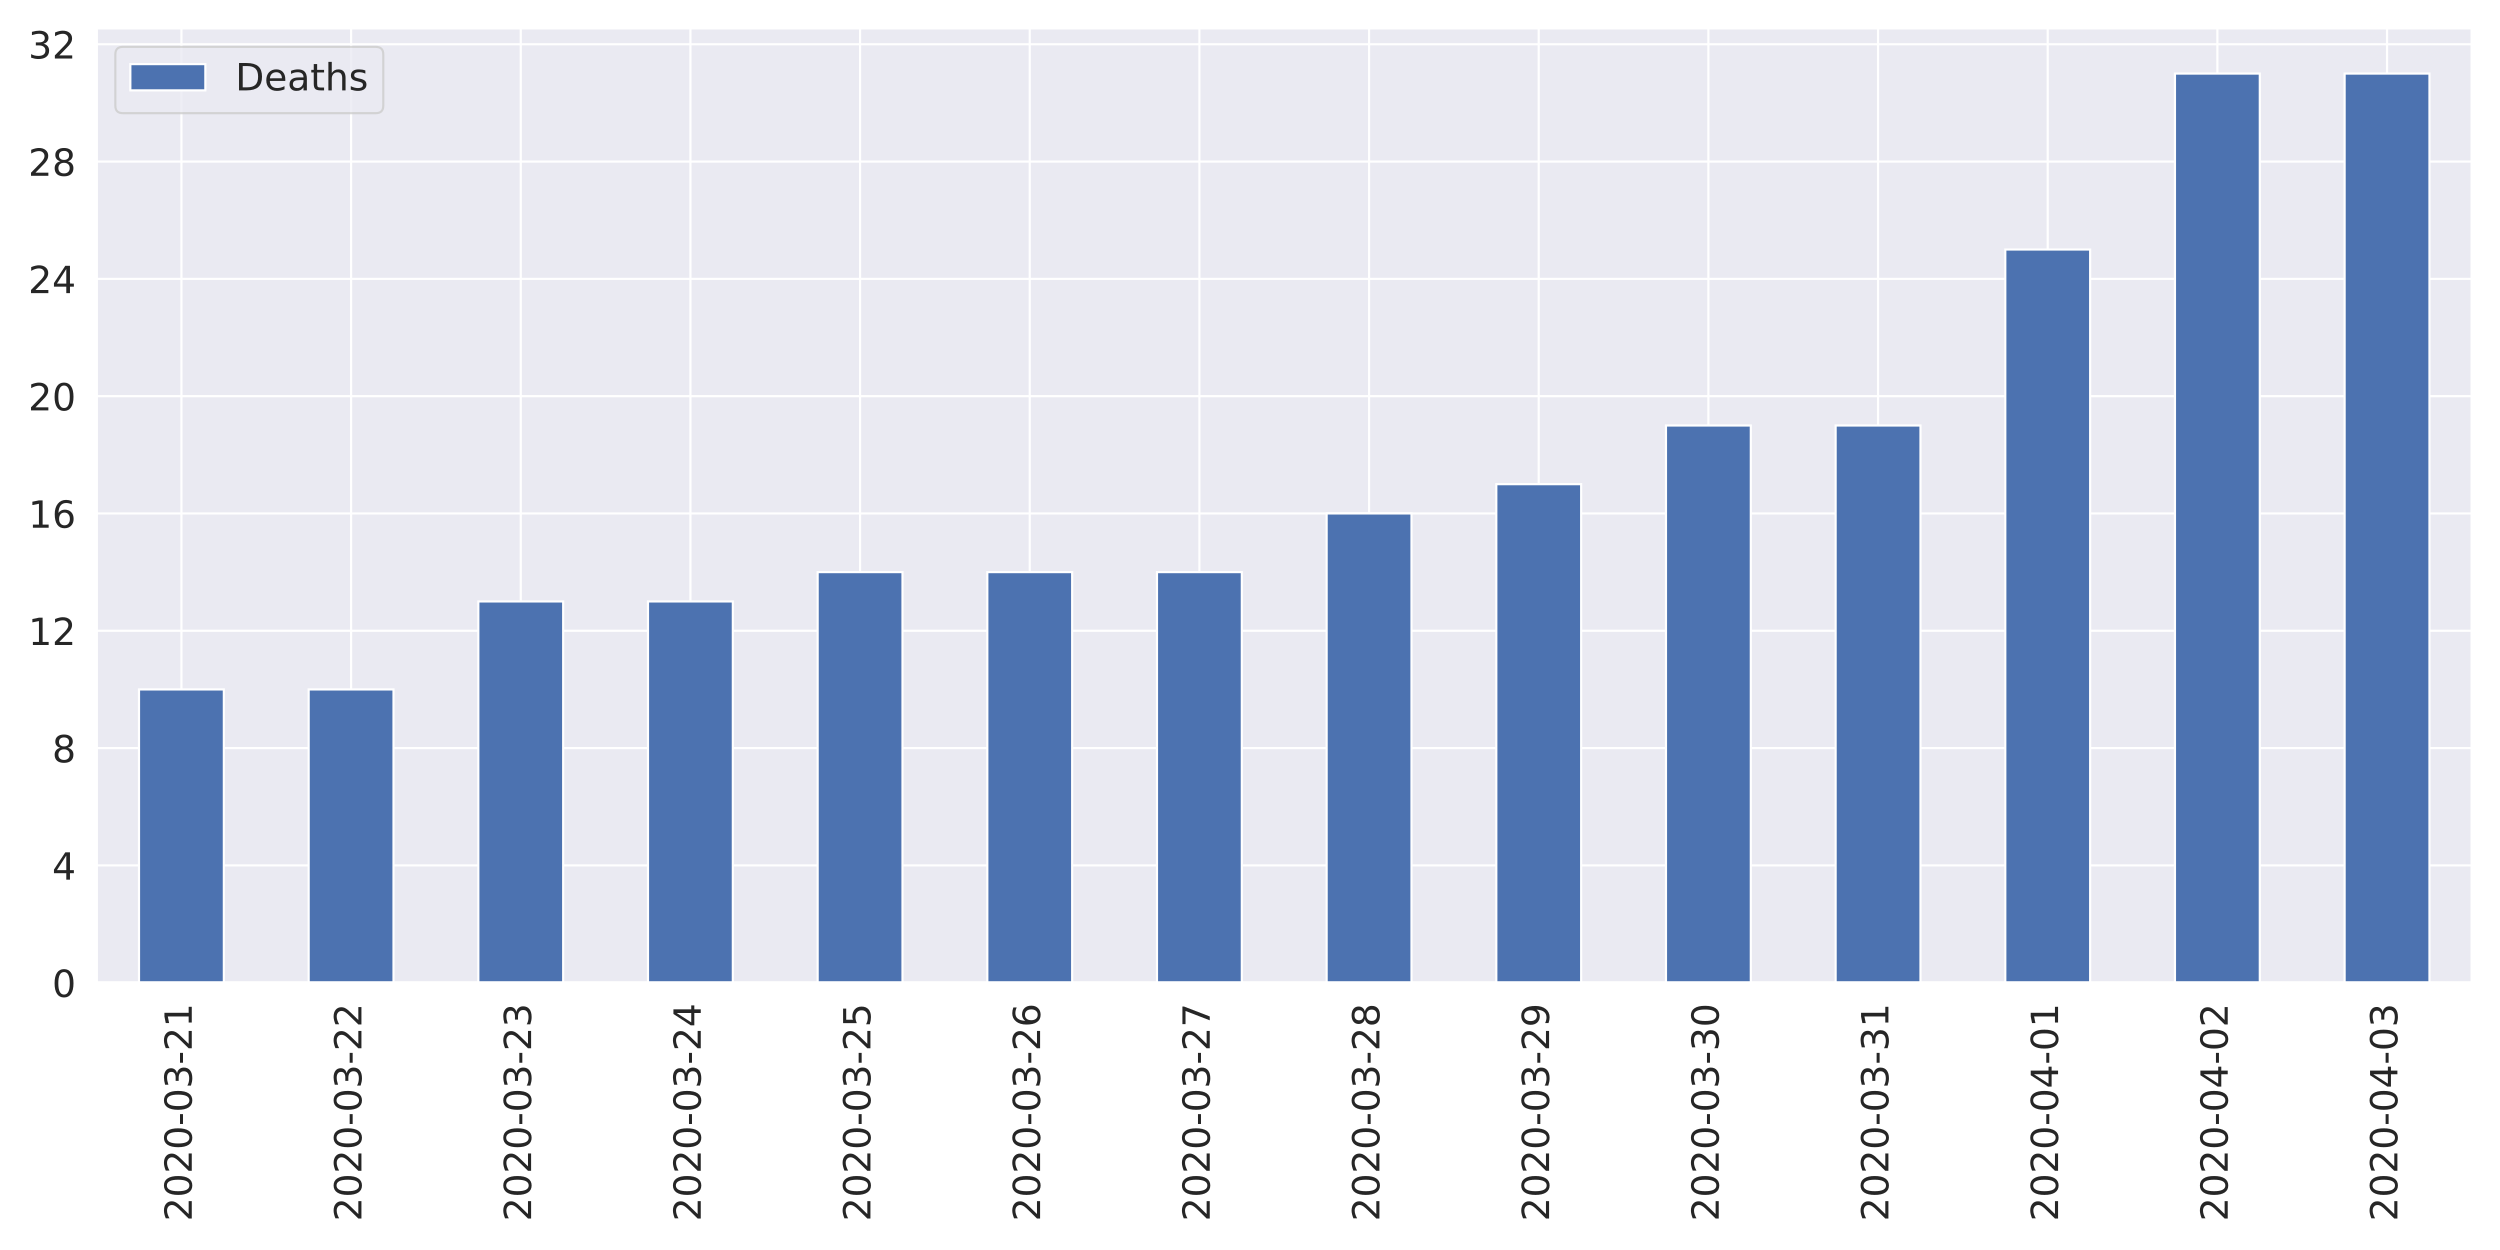
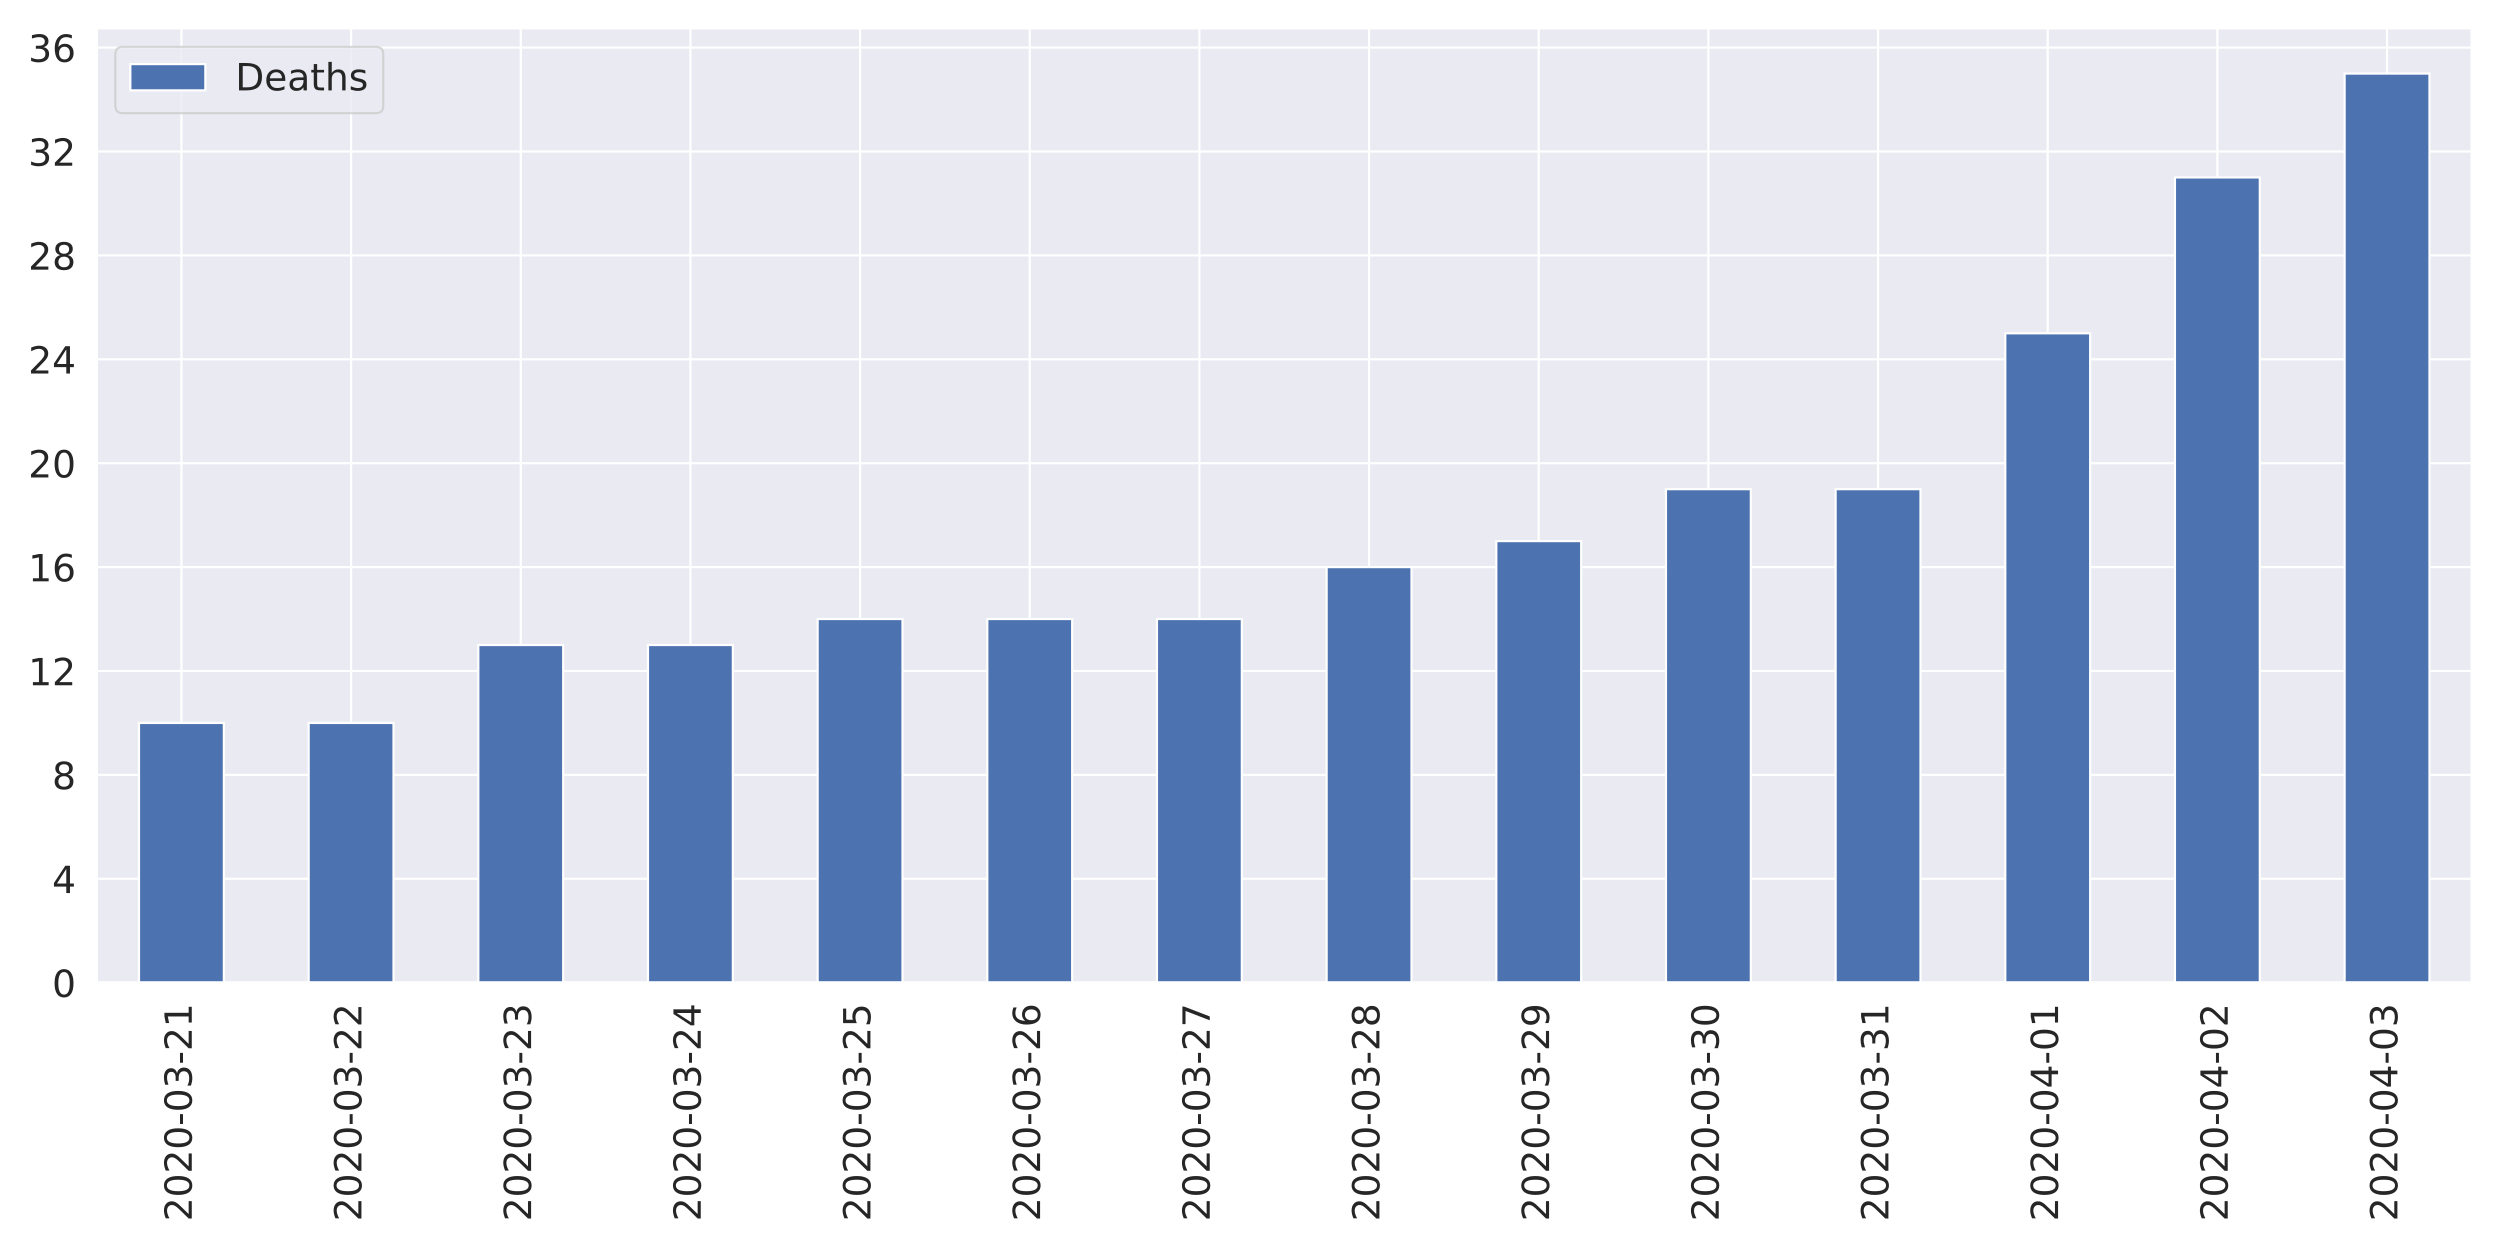
<svg xmlns="http://www.w3.org/2000/svg" xmlns:xlink="http://www.w3.org/1999/xlink" height="576pt" version="1.1" viewBox="0 0 1152 576" width="1152pt">
  <defs>
    <style type="text/css">
*{stroke-linecap:butt;stroke-linejoin:round;}
  </style>
  </defs>
  <g id="figure_1">
    <g id="patch_1">
      <path d="M 0 576  L 1152 576  L 1152 0  L 0 0  z " style="fill:#ffffff;" />
    </g>
    <g id="axes_1">
      <g id="patch_2">
        <path d="M 44.51 452.83  L 1139.04 452.83  L 1139.04 12.96  L 44.51 12.96  z " style="fill:#eaeaf2;" />
      </g>
      <g id="matplotlib.axis_1">
        <g id="xtick_1">
          <g id="line2d_1">
            <path clip-path="url(#p0f785cb7fe)" d="M 83.6 452.83  L 83.6 12.96  " style="fill:none;stroke:#ffffff;stroke-linecap:round;" />
          </g>
          <g id="text_1">
            <defs>
              <path d="M 19.188 8.297  L 53.609 8.297  L 53.609 0  L 7.328 0  L 7.328 8.297  Q 12.938 14.109 22.625 23.891  Q 32.328 33.688 34.812 36.531  Q 39.547 41.844 41.422 45.531  Q 43.312 49.219 43.312 52.781  Q 43.312 58.594 39.234 62.25  Q 35.156 65.922 28.609 65.922  Q 23.969 65.922 18.812 64.312  Q 13.672 62.703 7.812 59.422  L 7.812 69.391  Q 13.766 71.781 18.938 73  Q 24.125 74.219 28.422 74.219  Q 39.75 74.219 46.484 68.547  Q 53.219 62.891 53.219 53.422  Q 53.219 48.922 51.531 44.891  Q 49.859 40.875 45.406 35.406  Q 44.188 33.984 37.641 27.219  Q 31.109 20.453 19.188 8.297  z " id="DejaVuSans-50" />
              <path d="M 31.781 66.406  Q 24.172 66.406 20.328 58.906  Q 16.5 51.422 16.5 36.375  Q 16.5 21.391 20.328 13.891  Q 24.172 6.391 31.781 6.391  Q 39.453 6.391 43.281 13.891  Q 47.125 21.391 47.125 36.375  Q 47.125 51.422 43.281 58.906  Q 39.453 66.406 31.781 66.406  z M 31.781 74.219  Q 44.047 74.219 50.516 64.516  Q 56.984 54.828 56.984 36.375  Q 56.984 17.969 50.516 8.266  Q 44.047 -1.422 31.781 -1.422  Q 19.531 -1.422 13.062 8.266  Q 6.594 17.969 6.594 36.375  Q 6.594 54.828 13.062 64.516  Q 19.531 74.219 31.781 74.219  z " id="DejaVuSans-48" />
              <path d="M 4.891 31.391  L 31.203 31.391  L 31.203 23.391  L 4.891 23.391  z " id="DejaVuSans-45" />
              <path d="M 40.578 39.312  Q 47.656 37.797 51.625 33  Q 55.609 28.219 55.609 21.188  Q 55.609 10.406 48.188 4.484  Q 40.766 -1.422 27.094 -1.422  Q 22.516 -1.422 17.656 -0.516  Q 12.797 0.391 7.625 2.203  L 7.625 11.719  Q 11.719 9.328 16.594 8.109  Q 21.484 6.891 26.812 6.891  Q 36.078 6.891 40.938 10.547  Q 45.797 14.203 45.797 21.188  Q 45.797 27.641 41.281 31.266  Q 36.766 34.906 28.719 34.906  L 20.219 34.906  L 20.219 43.016  L 29.109 43.016  Q 36.375 43.016 40.234 45.922  Q 44.094 48.828 44.094 54.297  Q 44.094 59.906 40.109 62.906  Q 36.141 65.922 28.719 65.922  Q 24.656 65.922 20.016 65.031  Q 15.375 64.156 9.812 62.312  L 9.812 71.094  Q 15.438 72.656 20.344 73.438  Q 25.25 74.219 29.594 74.219  Q 40.828 74.219 47.359 69.109  Q 53.906 64.016 53.906 55.328  Q 53.906 49.266 50.438 45.094  Q 46.969 40.922 40.578 39.312  z " id="DejaVuSans-51" />
              <path d="M 12.406 8.297  L 28.516 8.297  L 28.516 63.922  L 10.984 60.406  L 10.984 69.391  L 28.422 72.906  L 38.281 72.906  L 38.281 8.297  L 54.391 8.297  L 54.391 0  L 12.406 0  z " id="DejaVuSans-49" />
            </defs>
            <g style="fill:#262626;" transform="translate(88.36856 562.7538)rotate(-90)scale(0.1728 -0.1728)">
              <use xlink:href="#DejaVuSans-50" />
              <use x="63.623" xlink:href="#DejaVuSans-48" />
              <use x="127.246" xlink:href="#DejaVuSans-50" />
              <use x="190.869" xlink:href="#DejaVuSans-48" />
              <use x="254.492" xlink:href="#DejaVuSans-45" />
              <use x="290.576" xlink:href="#DejaVuSans-48" />
              <use x="354.199" xlink:href="#DejaVuSans-51" />
              <use x="417.822" xlink:href="#DejaVuSans-45" />
              <use x="453.906" xlink:href="#DejaVuSans-50" />
              <use x="517.529" xlink:href="#DejaVuSans-49" />
            </g>
          </g>
        </g>
        <g id="xtick_2">
          <g id="line2d_2">
            <path clip-path="url(#p0f785cb7fe)" d="M 161.781 452.83  L 161.781 12.96  " style="fill:none;stroke:#ffffff;stroke-linecap:round;" />
          </g>
          <g id="text_2">
            <g style="fill:#262626;" transform="translate(166.5493 562.7538)rotate(-90)scale(0.1728 -0.1728)">
              <use xlink:href="#DejaVuSans-50" />
              <use x="63.623" xlink:href="#DejaVuSans-48" />
              <use x="127.246" xlink:href="#DejaVuSans-50" />
              <use x="190.869" xlink:href="#DejaVuSans-48" />
              <use x="254.492" xlink:href="#DejaVuSans-45" />
              <use x="290.576" xlink:href="#DejaVuSans-48" />
              <use x="354.199" xlink:href="#DejaVuSans-51" />
              <use x="417.822" xlink:href="#DejaVuSans-45" />
              <use x="453.906" xlink:href="#DejaVuSans-50" />
              <use x="517.529" xlink:href="#DejaVuSans-50" />
            </g>
          </g>
        </g>
        <g id="xtick_3">
          <g id="line2d_3">
            <path clip-path="url(#p0f785cb7fe)" d="M 239.962 452.83  L 239.962 12.96  " style="fill:none;stroke:#ffffff;stroke-linecap:round;" />
          </g>
          <g id="text_3">
            <g style="fill:#262626;" transform="translate(244.73 562.7538)rotate(-90)scale(0.1728 -0.1728)">
              <use xlink:href="#DejaVuSans-50" />
              <use x="63.623" xlink:href="#DejaVuSans-48" />
              <use x="127.246" xlink:href="#DejaVuSans-50" />
              <use x="190.869" xlink:href="#DejaVuSans-48" />
              <use x="254.492" xlink:href="#DejaVuSans-45" />
              <use x="290.576" xlink:href="#DejaVuSans-48" />
              <use x="354.199" xlink:href="#DejaVuSans-51" />
              <use x="417.822" xlink:href="#DejaVuSans-45" />
              <use x="453.906" xlink:href="#DejaVuSans-50" />
              <use x="517.529" xlink:href="#DejaVuSans-51" />
            </g>
          </g>
        </g>
        <g id="xtick_4">
          <g id="line2d_4">
            <path clip-path="url(#p0f785cb7fe)" d="M 318.142 452.83  L 318.142 12.96  " style="fill:none;stroke:#ffffff;stroke-linecap:round;" />
          </g>
          <g id="text_4">
            <defs>
              <path d="M 37.797 64.312  L 12.891 25.391  L 37.797 25.391  z M 35.203 72.906  L 47.609 72.906  L 47.609 25.391  L 58.016 25.391  L 58.016 17.188  L 47.609 17.188  L 47.609 0  L 37.797 0  L 37.797 17.188  L 4.891 17.188  L 4.891 26.703  z " id="DejaVuSans-52" />
            </defs>
            <g style="fill:#262626;" transform="translate(322.9107 562.7538)rotate(-90)scale(0.1728 -0.1728)">
              <use xlink:href="#DejaVuSans-50" />
              <use x="63.623" xlink:href="#DejaVuSans-48" />
              <use x="127.246" xlink:href="#DejaVuSans-50" />
              <use x="190.869" xlink:href="#DejaVuSans-48" />
              <use x="254.492" xlink:href="#DejaVuSans-45" />
              <use x="290.576" xlink:href="#DejaVuSans-48" />
              <use x="354.199" xlink:href="#DejaVuSans-51" />
              <use x="417.822" xlink:href="#DejaVuSans-45" />
              <use x="453.906" xlink:href="#DejaVuSans-50" />
              <use x="517.529" xlink:href="#DejaVuSans-52" />
            </g>
          </g>
        </g>
        <g id="xtick_5">
          <g id="line2d_5">
            <path clip-path="url(#p0f785cb7fe)" d="M 396.323 452.83  L 396.323 12.96  " style="fill:none;stroke:#ffffff;stroke-linecap:round;" />
          </g>
          <g id="text_5">
            <defs>
              <path d="M 10.797 72.906  L 49.516 72.906  L 49.516 64.594  L 19.828 64.594  L 19.828 46.734  Q 21.969 47.469 24.109 47.828  Q 26.266 48.188 28.422 48.188  Q 40.625 48.188 47.75 41.5  Q 54.891 34.812 54.891 23.391  Q 54.891 11.625 47.562 5.094  Q 40.234 -1.422 26.906 -1.422  Q 22.312 -1.422 17.547 -0.641  Q 12.797 0.141 7.719 1.703  L 7.719 11.625  Q 12.109 9.234 16.797 8.062  Q 21.484 6.891 26.703 6.891  Q 35.156 6.891 40.078 11.328  Q 45.016 15.766 45.016 23.391  Q 45.016 31 40.078 35.438  Q 35.156 39.891 26.703 39.891  Q 22.75 39.891 18.812 39.016  Q 14.891 38.141 10.797 36.281  z " id="DejaVuSans-53" />
            </defs>
            <g style="fill:#262626;" transform="translate(401.0914 562.7538)rotate(-90)scale(0.1728 -0.1728)">
              <use xlink:href="#DejaVuSans-50" />
              <use x="63.623" xlink:href="#DejaVuSans-48" />
              <use x="127.246" xlink:href="#DejaVuSans-50" />
              <use x="190.869" xlink:href="#DejaVuSans-48" />
              <use x="254.492" xlink:href="#DejaVuSans-45" />
              <use x="290.576" xlink:href="#DejaVuSans-48" />
              <use x="354.199" xlink:href="#DejaVuSans-51" />
              <use x="417.822" xlink:href="#DejaVuSans-45" />
              <use x="453.906" xlink:href="#DejaVuSans-50" />
              <use x="517.529" xlink:href="#DejaVuSans-53" />
            </g>
          </g>
        </g>
        <g id="xtick_6">
          <g id="line2d_6">
            <path clip-path="url(#p0f785cb7fe)" d="M 474.504 452.83  L 474.504 12.96  " style="fill:none;stroke:#ffffff;stroke-linecap:round;" />
          </g>
          <g id="text_6">
            <defs>
              <path d="M 33.016 40.375  Q 26.375 40.375 22.484 35.828  Q 18.609 31.297 18.609 23.391  Q 18.609 15.531 22.484 10.953  Q 26.375 6.391 33.016 6.391  Q 39.656 6.391 43.531 10.953  Q 47.406 15.531 47.406 23.391  Q 47.406 31.297 43.531 35.828  Q 39.656 40.375 33.016 40.375  z M 52.594 71.297  L 52.594 62.312  Q 48.875 64.062 45.094 64.984  Q 41.312 65.922 37.594 65.922  Q 27.828 65.922 22.672 59.328  Q 17.531 52.734 16.797 39.406  Q 19.672 43.656 24.016 45.922  Q 28.375 48.188 33.594 48.188  Q 44.578 48.188 50.953 41.516  Q 57.328 34.859 57.328 23.391  Q 57.328 12.156 50.688 5.359  Q 44.047 -1.422 33.016 -1.422  Q 20.359 -1.422 13.672 8.266  Q 6.984 17.969 6.984 36.375  Q 6.984 53.656 15.188 63.938  Q 23.391 74.219 37.203 74.219  Q 40.922 74.219 44.703 73.484  Q 48.484 72.75 52.594 71.297  z " id="DejaVuSans-54" />
            </defs>
            <g style="fill:#262626;" transform="translate(479.2721 562.7538)rotate(-90)scale(0.1728 -0.1728)">
              <use xlink:href="#DejaVuSans-50" />
              <use x="63.623" xlink:href="#DejaVuSans-48" />
              <use x="127.246" xlink:href="#DejaVuSans-50" />
              <use x="190.869" xlink:href="#DejaVuSans-48" />
              <use x="254.492" xlink:href="#DejaVuSans-45" />
              <use x="290.576" xlink:href="#DejaVuSans-48" />
              <use x="354.199" xlink:href="#DejaVuSans-51" />
              <use x="417.822" xlink:href="#DejaVuSans-45" />
              <use x="453.906" xlink:href="#DejaVuSans-50" />
              <use x="517.529" xlink:href="#DejaVuSans-54" />
            </g>
          </g>
        </g>
        <g id="xtick_7">
          <g id="line2d_7">
            <path clip-path="url(#p0f785cb7fe)" d="M 552.685 452.83  L 552.685 12.96  " style="fill:none;stroke:#ffffff;stroke-linecap:round;" />
          </g>
          <g id="text_7">
            <defs>
              <path d="M 8.203 72.906  L 55.078 72.906  L 55.078 68.703  L 28.609 0  L 18.312 0  L 43.219 64.594  L 8.203 64.594  z " id="DejaVuSans-55" />
            </defs>
            <g style="fill:#262626;" transform="translate(557.4528 562.7538)rotate(-90)scale(0.1728 -0.1728)">
              <use xlink:href="#DejaVuSans-50" />
              <use x="63.623" xlink:href="#DejaVuSans-48" />
              <use x="127.246" xlink:href="#DejaVuSans-50" />
              <use x="190.869" xlink:href="#DejaVuSans-48" />
              <use x="254.492" xlink:href="#DejaVuSans-45" />
              <use x="290.576" xlink:href="#DejaVuSans-48" />
              <use x="354.199" xlink:href="#DejaVuSans-51" />
              <use x="417.822" xlink:href="#DejaVuSans-45" />
              <use x="453.906" xlink:href="#DejaVuSans-50" />
              <use x="517.529" xlink:href="#DejaVuSans-55" />
            </g>
          </g>
        </g>
        <g id="xtick_8">
          <g id="line2d_8">
            <path clip-path="url(#p0f785cb7fe)" d="M 630.865 452.83  L 630.865 12.96  " style="fill:none;stroke:#ffffff;stroke-linecap:round;" />
          </g>
          <g id="text_8">
            <defs>
              <path d="M 31.781 34.625  Q 24.75 34.625 20.719 30.859  Q 16.703 27.094 16.703 20.516  Q 16.703 13.922 20.719 10.156  Q 24.75 6.391 31.781 6.391  Q 38.812 6.391 42.859 10.172  Q 46.922 13.969 46.922 20.516  Q 46.922 27.094 42.891 30.859  Q 38.875 34.625 31.781 34.625  z M 21.922 38.812  Q 15.578 40.375 12.031 44.719  Q 8.5 49.078 8.5 55.328  Q 8.5 64.062 14.719 69.141  Q 20.953 74.219 31.781 74.219  Q 42.672 74.219 48.875 69.141  Q 55.078 64.062 55.078 55.328  Q 55.078 49.078 51.531 44.719  Q 48 40.375 41.703 38.812  Q 48.828 37.156 52.797 32.312  Q 56.781 27.484 56.781 20.516  Q 56.781 9.906 50.312 4.234  Q 43.844 -1.422 31.781 -1.422  Q 19.734 -1.422 13.25 4.234  Q 6.781 9.906 6.781 20.516  Q 6.781 27.484 10.781 32.312  Q 14.797 37.156 21.922 38.812  z M 18.312 54.391  Q 18.312 48.734 21.844 45.562  Q 25.391 42.391 31.781 42.391  Q 38.141 42.391 41.719 45.562  Q 45.312 48.734 45.312 54.391  Q 45.312 60.062 41.719 63.234  Q 38.141 66.406 31.781 66.406  Q 25.391 66.406 21.844 63.234  Q 18.312 60.062 18.312 54.391  z " id="DejaVuSans-56" />
            </defs>
            <g style="fill:#262626;" transform="translate(635.6336 562.7538)rotate(-90)scale(0.1728 -0.1728)">
              <use xlink:href="#DejaVuSans-50" />
              <use x="63.623" xlink:href="#DejaVuSans-48" />
              <use x="127.246" xlink:href="#DejaVuSans-50" />
              <use x="190.869" xlink:href="#DejaVuSans-48" />
              <use x="254.492" xlink:href="#DejaVuSans-45" />
              <use x="290.576" xlink:href="#DejaVuSans-48" />
              <use x="354.199" xlink:href="#DejaVuSans-51" />
              <use x="417.822" xlink:href="#DejaVuSans-45" />
              <use x="453.906" xlink:href="#DejaVuSans-50" />
              <use x="517.529" xlink:href="#DejaVuSans-56" />
            </g>
          </g>
        </g>
        <g id="xtick_9">
          <g id="line2d_9">
            <path clip-path="url(#p0f785cb7fe)" d="M 709.046 452.83  L 709.046 12.96  " style="fill:none;stroke:#ffffff;stroke-linecap:round;" />
          </g>
          <g id="text_9">
            <defs>
              <path d="M 10.984 1.516  L 10.984 10.5  Q 14.703 8.734 18.5 7.812  Q 22.312 6.891 25.984 6.891  Q 35.75 6.891 40.891 13.453  Q 46.047 20.016 46.781 33.406  Q 43.953 29.203 39.594 26.953  Q 35.25 24.703 29.984 24.703  Q 19.047 24.703 12.672 31.312  Q 6.297 37.938 6.297 49.422  Q 6.297 60.641 12.938 67.422  Q 19.578 74.219 30.609 74.219  Q 43.266 74.219 49.922 64.516  Q 56.594 54.828 56.594 36.375  Q 56.594 19.141 48.406 8.859  Q 40.234 -1.422 26.422 -1.422  Q 22.703 -1.422 18.891 -0.688  Q 15.094 0.047 10.984 1.516  z M 30.609 32.422  Q 37.25 32.422 41.125 36.953  Q 45.016 41.5 45.016 49.422  Q 45.016 57.281 41.125 61.844  Q 37.25 66.406 30.609 66.406  Q 23.969 66.406 20.094 61.844  Q 16.219 57.281 16.219 49.422  Q 16.219 41.5 20.094 36.953  Q 23.969 32.422 30.609 32.422  z " id="DejaVuSans-57" />
            </defs>
            <g style="fill:#262626;" transform="translate(713.8143 562.7538)rotate(-90)scale(0.1728 -0.1728)">
              <use xlink:href="#DejaVuSans-50" />
              <use x="63.623" xlink:href="#DejaVuSans-48" />
              <use x="127.246" xlink:href="#DejaVuSans-50" />
              <use x="190.869" xlink:href="#DejaVuSans-48" />
              <use x="254.492" xlink:href="#DejaVuSans-45" />
              <use x="290.576" xlink:href="#DejaVuSans-48" />
              <use x="354.199" xlink:href="#DejaVuSans-51" />
              <use x="417.822" xlink:href="#DejaVuSans-45" />
              <use x="453.906" xlink:href="#DejaVuSans-50" />
              <use x="517.529" xlink:href="#DejaVuSans-57" />
            </g>
          </g>
        </g>
        <g id="xtick_10">
          <g id="line2d_10">
            <path clip-path="url(#p0f785cb7fe)" d="M 787.227 452.83  L 787.227 12.96  " style="fill:none;stroke:#ffffff;stroke-linecap:round;" />
          </g>
          <g id="text_10">
            <g style="fill:#262626;" transform="translate(791.995 562.7538)rotate(-90)scale(0.1728 -0.1728)">
              <use xlink:href="#DejaVuSans-50" />
              <use x="63.623" xlink:href="#DejaVuSans-48" />
              <use x="127.246" xlink:href="#DejaVuSans-50" />
              <use x="190.869" xlink:href="#DejaVuSans-48" />
              <use x="254.492" xlink:href="#DejaVuSans-45" />
              <use x="290.576" xlink:href="#DejaVuSans-48" />
              <use x="354.199" xlink:href="#DejaVuSans-51" />
              <use x="417.822" xlink:href="#DejaVuSans-45" />
              <use x="453.906" xlink:href="#DejaVuSans-51" />
              <use x="517.529" xlink:href="#DejaVuSans-48" />
            </g>
          </g>
        </g>
        <g id="xtick_11">
          <g id="line2d_11">
            <path clip-path="url(#p0f785cb7fe)" d="M 865.408 452.83  L 865.408 12.96  " style="fill:none;stroke:#ffffff;stroke-linecap:round;" />
          </g>
          <g id="text_11">
            <g style="fill:#262626;" transform="translate(870.1757 562.7538)rotate(-90)scale(0.1728 -0.1728)">
              <use xlink:href="#DejaVuSans-50" />
              <use x="63.623" xlink:href="#DejaVuSans-48" />
              <use x="127.246" xlink:href="#DejaVuSans-50" />
              <use x="190.869" xlink:href="#DejaVuSans-48" />
              <use x="254.492" xlink:href="#DejaVuSans-45" />
              <use x="290.576" xlink:href="#DejaVuSans-48" />
              <use x="354.199" xlink:href="#DejaVuSans-51" />
              <use x="417.822" xlink:href="#DejaVuSans-45" />
              <use x="453.906" xlink:href="#DejaVuSans-51" />
              <use x="517.529" xlink:href="#DejaVuSans-49" />
            </g>
          </g>
        </g>
        <g id="xtick_12">
          <g id="line2d_12">
            <path clip-path="url(#p0f785cb7fe)" d="M 943.588 452.83  L 943.588 12.96  " style="fill:none;stroke:#ffffff;stroke-linecap:round;" />
          </g>
          <g id="text_12">
            <g style="fill:#262626;" transform="translate(948.3564 562.7538)rotate(-90)scale(0.1728 -0.1728)">
              <use xlink:href="#DejaVuSans-50" />
              <use x="63.623" xlink:href="#DejaVuSans-48" />
              <use x="127.246" xlink:href="#DejaVuSans-50" />
              <use x="190.869" xlink:href="#DejaVuSans-48" />
              <use x="254.492" xlink:href="#DejaVuSans-45" />
              <use x="290.576" xlink:href="#DejaVuSans-48" />
              <use x="354.199" xlink:href="#DejaVuSans-52" />
              <use x="417.822" xlink:href="#DejaVuSans-45" />
              <use x="453.906" xlink:href="#DejaVuSans-48" />
              <use x="517.529" xlink:href="#DejaVuSans-49" />
            </g>
          </g>
        </g>
        <g id="xtick_13">
          <g id="line2d_13">
            <path clip-path="url(#p0f785cb7fe)" d="M 1021.769 452.83  L 1021.769 12.96  " style="fill:none;stroke:#ffffff;stroke-linecap:round;" />
          </g>
          <g id="text_13">
            <g style="fill:#262626;" transform="translate(1026.537 562.7538)rotate(-90)scale(0.1728 -0.1728)">
              <use xlink:href="#DejaVuSans-50" />
              <use x="63.623" xlink:href="#DejaVuSans-48" />
              <use x="127.246" xlink:href="#DejaVuSans-50" />
              <use x="190.869" xlink:href="#DejaVuSans-48" />
              <use x="254.492" xlink:href="#DejaVuSans-45" />
              <use x="290.576" xlink:href="#DejaVuSans-48" />
              <use x="354.199" xlink:href="#DejaVuSans-52" />
              <use x="417.822" xlink:href="#DejaVuSans-45" />
              <use x="453.906" xlink:href="#DejaVuSans-48" />
              <use x="517.529" xlink:href="#DejaVuSans-50" />
            </g>
          </g>
        </g>
        <g id="xtick_14">
          <g id="line2d_14">
            <path clip-path="url(#p0f785cb7fe)" d="M 1099.95 452.83  L 1099.95 12.96  " style="fill:none;stroke:#ffffff;stroke-linecap:round;" />
          </g>
          <g id="text_14">
            <g style="fill:#262626;" transform="translate(1104.718 562.7538)rotate(-90)scale(0.1728 -0.1728)">
              <use xlink:href="#DejaVuSans-50" />
              <use x="63.623" xlink:href="#DejaVuSans-48" />
              <use x="127.246" xlink:href="#DejaVuSans-50" />
              <use x="190.869" xlink:href="#DejaVuSans-48" />
              <use x="254.492" xlink:href="#DejaVuSans-45" />
              <use x="290.576" xlink:href="#DejaVuSans-48" />
              <use x="354.199" xlink:href="#DejaVuSans-52" />
              <use x="417.822" xlink:href="#DejaVuSans-45" />
              <use x="453.906" xlink:href="#DejaVuSans-48" />
              <use x="517.529" xlink:href="#DejaVuSans-51" />
            </g>
          </g>
        </g>
      </g>
      <g id="matplotlib.axis_2">
        <g id="ytick_1">
          <g id="line2d_15">
            <path clip-path="url(#p0f785cb7fe)" d="M 44.51 452.83  L 1139.04 452.83  " style="fill:none;stroke:#ffffff;stroke-linecap:round;" />
          </g>
          <g id="text_15">
            <g style="fill:#262626;" transform="translate(24.0156 459.3951)scale(0.1728 -0.1728)">
              <use xlink:href="#DejaVuSans-48" />
            </g>
          </g>
        </g>
        <g id="ytick_2">
          <g id="line2d_16">
-             <path clip-path="url(#p0f785cb7fe)" d="M 44.51 398.775  L 1139.04 398.775  " style="fill:none;stroke:#ffffff;stroke-linecap:round;" />
+             <path clip-path="url(#p0f785cb7fe)" d="M 44.51 404.953  L 1139.04 404.953  " style="fill:none;stroke:#ffffff;stroke-linecap:round;" />
          </g>
          <g id="text_16">
-             <g style="fill:#262626;" transform="translate(24.0156 405.3404)scale(0.1728 -0.1728)">
+             <g style="fill:#262626;" transform="translate(24.0156 411.518)scale(0.1728 -0.1728)">
              <use xlink:href="#DejaVuSans-52" />
            </g>
          </g>
        </g>
        <g id="ytick_3">
          <g id="line2d_17">
-             <path clip-path="url(#p0f785cb7fe)" d="M 44.51 344.721  L 1139.04 344.721  " style="fill:none;stroke:#ffffff;stroke-linecap:round;" />
+             <path clip-path="url(#p0f785cb7fe)" d="M 44.51 357.076  L 1139.04 357.076  " style="fill:none;stroke:#ffffff;stroke-linecap:round;" />
          </g>
          <g id="text_17">
-             <g style="fill:#262626;" transform="translate(24.0156 351.2857)scale(0.1728 -0.1728)">
+             <g style="fill:#262626;" transform="translate(24.0156 363.641)scale(0.1728 -0.1728)">
              <use xlink:href="#DejaVuSans-56" />
            </g>
          </g>
        </g>
        <g id="ytick_4">
          <g id="line2d_18">
-             <path clip-path="url(#p0f785cb7fe)" d="M 44.51 290.666  L 1139.04 290.666  " style="fill:none;stroke:#ffffff;stroke-linecap:round;" />
+             <path clip-path="url(#p0f785cb7fe)" d="M 44.51 309.199  L 1139.04 309.199  " style="fill:none;stroke:#ffffff;stroke-linecap:round;" />
          </g>
          <g id="text_18">
-             <g style="fill:#262626;" transform="translate(13.0212 297.231)scale(0.1728 -0.1728)">
+             <g style="fill:#262626;" transform="translate(13.0212 315.764)scale(0.1728 -0.1728)">
              <use xlink:href="#DejaVuSans-49" />
              <use x="63.623" xlink:href="#DejaVuSans-50" />
            </g>
          </g>
        </g>
        <g id="ytick_5">
          <g id="line2d_19">
-             <path clip-path="url(#p0f785cb7fe)" d="M 44.51 236.611  L 1139.04 236.611  " style="fill:none;stroke:#ffffff;stroke-linecap:round;" />
+             <path clip-path="url(#p0f785cb7fe)" d="M 44.51 261.322  L 1139.04 261.322  " style="fill:none;stroke:#ffffff;stroke-linecap:round;" />
          </g>
          <g id="text_19">
-             <g style="fill:#262626;" transform="translate(13.0212 243.1763)scale(0.1728 -0.1728)">
+             <g style="fill:#262626;" transform="translate(13.0212 267.887)scale(0.1728 -0.1728)">
              <use xlink:href="#DejaVuSans-49" />
              <use x="63.623" xlink:href="#DejaVuSans-54" />
            </g>
          </g>
        </g>
        <g id="ytick_6">
          <g id="line2d_20">
-             <path clip-path="url(#p0f785cb7fe)" d="M 44.51 182.557  L 1139.04 182.557  " style="fill:none;stroke:#ffffff;stroke-linecap:round;" />
+             <path clip-path="url(#p0f785cb7fe)" d="M 44.51 213.445  L 1139.04 213.445  " style="fill:none;stroke:#ffffff;stroke-linecap:round;" />
          </g>
          <g id="text_20">
-             <g style="fill:#262626;" transform="translate(13.0212 189.1216)scale(0.1728 -0.1728)">
+             <g style="fill:#262626;" transform="translate(13.0212 220.01)scale(0.1728 -0.1728)">
              <use xlink:href="#DejaVuSans-50" />
              <use x="63.623" xlink:href="#DejaVuSans-48" />
            </g>
          </g>
        </g>
        <g id="ytick_7">
          <g id="line2d_21">
-             <path clip-path="url(#p0f785cb7fe)" d="M 44.51 128.502  L 1139.04 128.502  " style="fill:none;stroke:#ffffff;stroke-linecap:round;" />
+             <path clip-path="url(#p0f785cb7fe)" d="M 44.51 165.568  L 1139.04 165.568  " style="fill:none;stroke:#ffffff;stroke-linecap:round;" />
          </g>
          <g id="text_21">
-             <g style="fill:#262626;" transform="translate(13.0212 135.0669)scale(0.1728 -0.1728)">
+             <g style="fill:#262626;" transform="translate(13.0212 172.133)scale(0.1728 -0.1728)">
              <use xlink:href="#DejaVuSans-50" />
              <use x="63.623" xlink:href="#DejaVuSans-52" />
            </g>
          </g>
        </g>
        <g id="ytick_8">
          <g id="line2d_22">
-             <path clip-path="url(#p0f785cb7fe)" d="M 44.51 74.447  L 1139.04 74.447  " style="fill:none;stroke:#ffffff;stroke-linecap:round;" />
+             <path clip-path="url(#p0f785cb7fe)" d="M 44.51 117.691  L 1139.04 117.691  " style="fill:none;stroke:#ffffff;stroke-linecap:round;" />
          </g>
          <g id="text_22">
-             <g style="fill:#262626;" transform="translate(13.0212 81.01225)scale(0.1728 -0.1728)">
+             <g style="fill:#262626;" transform="translate(13.0212 124.256)scale(0.1728 -0.1728)">
              <use xlink:href="#DejaVuSans-50" />
              <use x="63.623" xlink:href="#DejaVuSans-56" />
            </g>
          </g>
        </g>
        <g id="ytick_9">
          <g id="line2d_23">
-             <path clip-path="url(#p0f785cb7fe)" d="M 44.51 20.393  L 1139.04 20.393  " style="fill:none;stroke:#ffffff;stroke-linecap:round;" />
+             <path clip-path="url(#p0f785cb7fe)" d="M 44.51 69.814  L 1139.04 69.814  " style="fill:none;stroke:#ffffff;stroke-linecap:round;" />
          </g>
          <g id="text_23">
-             <g style="fill:#262626;" transform="translate(13.0212 26.95757)scale(0.1728 -0.1728)">
+             <g style="fill:#262626;" transform="translate(13.0212 76.379)scale(0.1728 -0.1728)">
              <use xlink:href="#DejaVuSans-51" />
              <use x="63.623" xlink:href="#DejaVuSans-50" />
            </g>
          </g>
        </g>
+         <g id="ytick_10">
+           <g id="line2d_24">
+             <path clip-path="url(#p0f785cb7fe)" d="M 44.51 21.937  L 1139.04 21.937  " style="fill:none;stroke:#ffffff;stroke-linecap:round;" />
+           </g>
+           <g id="text_24">
+             <g style="fill:#262626;" transform="translate(13.0212 28.50199)scale(0.1728 -0.1728)">
+               <use xlink:href="#DejaVuSans-51" />
+               <use x="63.623" xlink:href="#DejaVuSans-54" />
+             </g>
+           </g>
+         </g>
      </g>
      <g id="patch_3">
-         <path clip-path="url(#p0f785cb7fe)" d="M 64.055 452.83  L 103.146 452.83  L 103.146 317.693  L 64.055 317.693  z " style="fill:#4c72b0;stroke:#ffffff;stroke-linejoin:miter;" />
+         <path clip-path="url(#p0f785cb7fe)" d="M 64.055 452.83  L 103.146 452.83  L 103.146 333.137  L 64.055 333.137  z " style="fill:#4c72b0;stroke:#ffffff;stroke-linejoin:miter;" />
      </g>
      <g id="patch_4">
-         <path clip-path="url(#p0f785cb7fe)" d="M 142.236 452.83  L 181.326 452.83  L 181.326 317.693  L 142.236 317.693  z " style="fill:#4c72b0;stroke:#ffffff;stroke-linejoin:miter;" />
+         <path clip-path="url(#p0f785cb7fe)" d="M 142.236 452.83  L 181.326 452.83  L 181.326 333.137  L 142.236 333.137  z " style="fill:#4c72b0;stroke:#ffffff;stroke-linejoin:miter;" />
      </g>
      <g id="patch_5">
-         <path clip-path="url(#p0f785cb7fe)" d="M 220.417 452.83  L 259.507 452.83  L 259.507 277.152  L 220.417 277.152  z " style="fill:#4c72b0;stroke:#ffffff;stroke-linejoin:miter;" />
+         <path clip-path="url(#p0f785cb7fe)" d="M 220.417 452.83  L 259.507 452.83  L 259.507 297.23  L 220.417 297.23  z " style="fill:#4c72b0;stroke:#ffffff;stroke-linejoin:miter;" />
      </g>
      <g id="patch_6">
-         <path clip-path="url(#p0f785cb7fe)" d="M 298.597 452.83  L 337.688 452.83  L 337.688 277.152  L 298.597 277.152  z " style="fill:#4c72b0;stroke:#ffffff;stroke-linejoin:miter;" />
+         <path clip-path="url(#p0f785cb7fe)" d="M 298.597 452.83  L 337.688 452.83  L 337.688 297.23  L 298.597 297.23  z " style="fill:#4c72b0;stroke:#ffffff;stroke-linejoin:miter;" />
      </g>
      <g id="patch_7">
-         <path clip-path="url(#p0f785cb7fe)" d="M 376.778 452.83  L 415.868 452.83  L 415.868 263.639  L 376.778 263.639  z " style="fill:#4c72b0;stroke:#ffffff;stroke-linejoin:miter;" />
+         <path clip-path="url(#p0f785cb7fe)" d="M 376.778 452.83  L 415.868 452.83  L 415.868 285.26  L 376.778 285.26  z " style="fill:#4c72b0;stroke:#ffffff;stroke-linejoin:miter;" />
      </g>
      <g id="patch_8">
-         <path clip-path="url(#p0f785cb7fe)" d="M 454.959 452.83  L 494.049 452.83  L 494.049 263.639  L 454.959 263.639  z " style="fill:#4c72b0;stroke:#ffffff;stroke-linejoin:miter;" />
+         <path clip-path="url(#p0f785cb7fe)" d="M 454.959 452.83  L 494.049 452.83  L 494.049 285.26  L 454.959 285.26  z " style="fill:#4c72b0;stroke:#ffffff;stroke-linejoin:miter;" />
      </g>
      <g id="patch_9">
-         <path clip-path="url(#p0f785cb7fe)" d="M 533.139 452.83  L 572.23 452.83  L 572.23 263.639  L 533.139 263.639  z " style="fill:#4c72b0;stroke:#ffffff;stroke-linejoin:miter;" />
+         <path clip-path="url(#p0f785cb7fe)" d="M 533.139 452.83  L 572.23 452.83  L 572.23 285.26  L 533.139 285.26  z " style="fill:#4c72b0;stroke:#ffffff;stroke-linejoin:miter;" />
      </g>
      <g id="patch_10">
-         <path clip-path="url(#p0f785cb7fe)" d="M 611.32 452.83  L 650.411 452.83  L 650.411 236.611  L 611.32 236.611  z " style="fill:#4c72b0;stroke:#ffffff;stroke-linejoin:miter;" />
+         <path clip-path="url(#p0f785cb7fe)" d="M 611.32 452.83  L 650.411 452.83  L 650.411 261.322  L 611.32 261.322  z " style="fill:#4c72b0;stroke:#ffffff;stroke-linejoin:miter;" />
      </g>
      <g id="patch_11">
-         <path clip-path="url(#p0f785cb7fe)" d="M 689.501 452.83  L 728.591 452.83  L 728.591 223.098  L 689.501 223.098  z " style="fill:#4c72b0;stroke:#ffffff;stroke-linejoin:miter;" />
+         <path clip-path="url(#p0f785cb7fe)" d="M 689.501 452.83  L 728.591 452.83  L 728.591 249.353  L 689.501 249.353  z " style="fill:#4c72b0;stroke:#ffffff;stroke-linejoin:miter;" />
      </g>
      <g id="patch_12">
-         <path clip-path="url(#p0f785cb7fe)" d="M 767.682 452.83  L 806.772 452.83  L 806.772 196.07  L 767.682 196.07  z " style="fill:#4c72b0;stroke:#ffffff;stroke-linejoin:miter;" />
+         <path clip-path="url(#p0f785cb7fe)" d="M 767.682 452.83  L 806.772 452.83  L 806.772 225.414  L 767.682 225.414  z " style="fill:#4c72b0;stroke:#ffffff;stroke-linejoin:miter;" />
      </g>
      <g id="patch_13">
-         <path clip-path="url(#p0f785cb7fe)" d="M 845.862 452.83  L 884.953 452.83  L 884.953 196.07  L 845.862 196.07  z " style="fill:#4c72b0;stroke:#ffffff;stroke-linejoin:miter;" />
+         <path clip-path="url(#p0f785cb7fe)" d="M 845.862 452.83  L 884.953 452.83  L 884.953 225.414  L 845.862 225.414  z " style="fill:#4c72b0;stroke:#ffffff;stroke-linejoin:miter;" />
      </g>
      <g id="patch_14">
-         <path clip-path="url(#p0f785cb7fe)" d="M 924.043 452.83  L 963.133 452.83  L 963.133 114.988  L 924.043 114.988  z " style="fill:#4c72b0;stroke:#ffffff;stroke-linejoin:miter;" />
+         <path clip-path="url(#p0f785cb7fe)" d="M 924.043 452.83  L 963.133 452.83  L 963.133 153.599  L 924.043 153.599  z " style="fill:#4c72b0;stroke:#ffffff;stroke-linejoin:miter;" />
      </g>
      <g id="patch_15">
-         <path clip-path="url(#p0f785cb7fe)" d="M 1002.224 452.83  L 1041.314 452.83  L 1041.314 33.906  L 1002.224 33.906  z " style="fill:#4c72b0;stroke:#ffffff;stroke-linejoin:miter;" />
+         <path clip-path="url(#p0f785cb7fe)" d="M 1002.224 452.83  L 1041.314 452.83  L 1041.314 81.783  L 1002.224 81.783  z " style="fill:#4c72b0;stroke:#ffffff;stroke-linejoin:miter;" />
      </g>
      <g id="patch_16">
        <path clip-path="url(#p0f785cb7fe)" d="M 1080.404 452.83  L 1119.495 452.83  L 1119.495 33.906  L 1080.404 33.906  z " style="fill:#4c72b0;stroke:#ffffff;stroke-linejoin:miter;" />
      </g>
      <g id="patch_17">
        <path d="M 44.51 452.83  L 44.51 12.96  " style="fill:none;stroke:#ffffff;stroke-linecap:square;stroke-linejoin:miter;stroke-width:1.25;" />
      </g>
      <g id="patch_18">
        <path d="M 1139.04 452.83  L 1139.04 12.96  " style="fill:none;stroke:#ffffff;stroke-linecap:square;stroke-linejoin:miter;stroke-width:1.25;" />
      </g>
      <g id="patch_19">
        <path d="M 44.51 452.83  L 1139.04 452.83  " style="fill:none;stroke:#ffffff;stroke-linecap:square;stroke-linejoin:miter;stroke-width:1.25;" />
      </g>
      <g id="patch_20">
        <path d="M 44.51 12.96  L 1139.04 12.96  " style="fill:none;stroke:#ffffff;stroke-linecap:square;stroke-linejoin:miter;stroke-width:1.25;" />
      </g>
      <g id="legend_1">
        <g id="patch_21">
          <path d="M 56.606 52.148  L 173.157 52.148  Q 176.613 52.148 176.613 48.692  L 176.613 25.056  Q 176.613 21.6 173.157 21.6  L 56.606 21.6  Q 53.15 21.6 53.15 25.056  L 53.15 48.692  Q 53.15 52.148 56.606 52.148  z " style="fill:#eaeaf2;opacity:0.8;stroke:#cccccc;stroke-linejoin:miter;" />
        </g>
        <g id="patch_22">
          <path d="M 60.062 41.642  L 94.622 41.642  L 94.622 29.546  L 60.062 29.546  z " style="fill:#4c72b0;stroke:#ffffff;stroke-linejoin:miter;" />
        </g>
-         <g id="text_24">
+         <g id="text_25">
          <defs>
            <path d="M 19.672 64.797  L 19.672 8.109  L 31.594 8.109  Q 46.688 8.109 53.688 14.938  Q 60.688 21.781 60.688 36.531  Q 60.688 51.172 53.688 57.984  Q 46.688 64.797 31.594 64.797  z M 9.812 72.906  L 30.078 72.906  Q 51.266 72.906 61.172 64.094  Q 71.094 55.281 71.094 36.531  Q 71.094 17.672 61.125 8.828  Q 51.172 0 30.078 0  L 9.812 0  z " id="DejaVuSans-68" />
            <path d="M 56.203 29.594  L 56.203 25.203  L 14.891 25.203  Q 15.484 15.922 20.484 11.062  Q 25.484 6.203 34.422 6.203  Q 39.594 6.203 44.453 7.469  Q 49.312 8.734 54.109 11.281  L 54.109 2.781  Q 49.266 0.734 44.188 -0.344  Q 39.109 -1.422 33.891 -1.422  Q 20.797 -1.422 13.156 6.188  Q 5.516 13.812 5.516 26.812  Q 5.516 40.234 12.766 48.109  Q 20.016 56 32.328 56  Q 43.359 56 49.781 48.891  Q 56.203 41.797 56.203 29.594  z M 47.219 32.234  Q 47.125 39.594 43.094 43.984  Q 39.062 48.391 32.422 48.391  Q 24.906 48.391 20.391 44.141  Q 15.875 39.891 15.188 32.172  z " id="DejaVuSans-101" />
            <path d="M 34.281 27.484  Q 23.391 27.484 19.188 25  Q 14.984 22.516 14.984 16.5  Q 14.984 11.719 18.141 8.906  Q 21.297 6.109 26.703 6.109  Q 34.188 6.109 38.703 11.406  Q 43.219 16.703 43.219 25.484  L 43.219 27.484  z M 52.203 31.203  L 52.203 0  L 43.219 0  L 43.219 8.297  Q 40.141 3.328 35.547 0.953  Q 30.953 -1.422 24.312 -1.422  Q 15.922 -1.422 10.953 3.297  Q 6 8.016 6 15.922  Q 6 25.141 12.172 29.828  Q 18.359 34.516 30.609 34.516  L 43.219 34.516  L 43.219 35.406  Q 43.219 41.609 39.141 45  Q 35.062 48.391 27.688 48.391  Q 23 48.391 18.547 47.266  Q 14.109 46.141 10.016 43.891  L 10.016 52.203  Q 14.938 54.109 19.578 55.047  Q 24.219 56 28.609 56  Q 40.484 56 46.344 49.844  Q 52.203 43.703 52.203 31.203  z " id="DejaVuSans-97" />
            <path d="M 18.312 70.219  L 18.312 54.688  L 36.812 54.688  L 36.812 47.703  L 18.312 47.703  L 18.312 18.016  Q 18.312 11.328 20.141 9.422  Q 21.969 7.516 27.594 7.516  L 36.812 7.516  L 36.812 0  L 27.594 0  Q 17.188 0 13.234 3.875  Q 9.281 7.766 9.281 18.016  L 9.281 47.703  L 2.688 47.703  L 2.688 54.688  L 9.281 54.688  L 9.281 70.219  z " id="DejaVuSans-116" />
            <path d="M 54.891 33.016  L 54.891 0  L 45.906 0  L 45.906 32.719  Q 45.906 40.484 42.875 44.328  Q 39.844 48.188 33.797 48.188  Q 26.516 48.188 22.312 43.547  Q 18.109 38.922 18.109 30.906  L 18.109 0  L 9.078 0  L 9.078 75.984  L 18.109 75.984  L 18.109 46.188  Q 21.344 51.125 25.703 53.562  Q 30.078 56 35.797 56  Q 45.219 56 50.047 50.172  Q 54.891 44.344 54.891 33.016  z " id="DejaVuSans-104" />
            <path d="M 44.281 53.078  L 44.281 44.578  Q 40.484 46.531 36.375 47.5  Q 32.281 48.484 27.875 48.484  Q 21.188 48.484 17.844 46.438  Q 14.5 44.391 14.5 40.281  Q 14.5 37.156 16.891 35.375  Q 19.281 33.594 26.516 31.984  L 29.594 31.297  Q 39.156 29.25 43.188 25.516  Q 47.219 21.781 47.219 15.094  Q 47.219 7.469 41.188 3.016  Q 35.156 -1.422 24.609 -1.422  Q 20.219 -1.422 15.453 -0.562  Q 10.688 0.297 5.422 2  L 5.422 11.281  Q 10.406 8.688 15.234 7.391  Q 20.062 6.109 24.812 6.109  Q 31.156 6.109 34.562 8.281  Q 37.984 10.453 37.984 14.406  Q 37.984 18.062 35.516 20.016  Q 33.062 21.969 24.703 23.781  L 21.578 24.516  Q 13.234 26.266 9.516 29.906  Q 5.812 33.547 5.812 39.891  Q 5.812 47.609 11.281 51.797  Q 16.75 56 26.812 56  Q 31.781 56 36.172 55.266  Q 40.578 54.547 44.281 53.078  z " id="DejaVuSans-115" />
          </defs>
          <g style="fill:#262626;" transform="translate(108.446 41.6421)scale(0.1728 -0.1728)">
            <use xlink:href="#DejaVuSans-68" />
            <use x="77.002" xlink:href="#DejaVuSans-101" />
            <use x="138.525" xlink:href="#DejaVuSans-97" />
            <use x="199.805" xlink:href="#DejaVuSans-116" />
            <use x="239.014" xlink:href="#DejaVuSans-104" />
            <use x="302.393" xlink:href="#DejaVuSans-115" />
          </g>
        </g>
      </g>
    </g>
  </g>
  <defs>
    <clipPath id="p0f785cb7fe">
      <rect height="439.87" width="1094.53" x="44.51" y="12.96" />
    </clipPath>
  </defs>
</svg>
